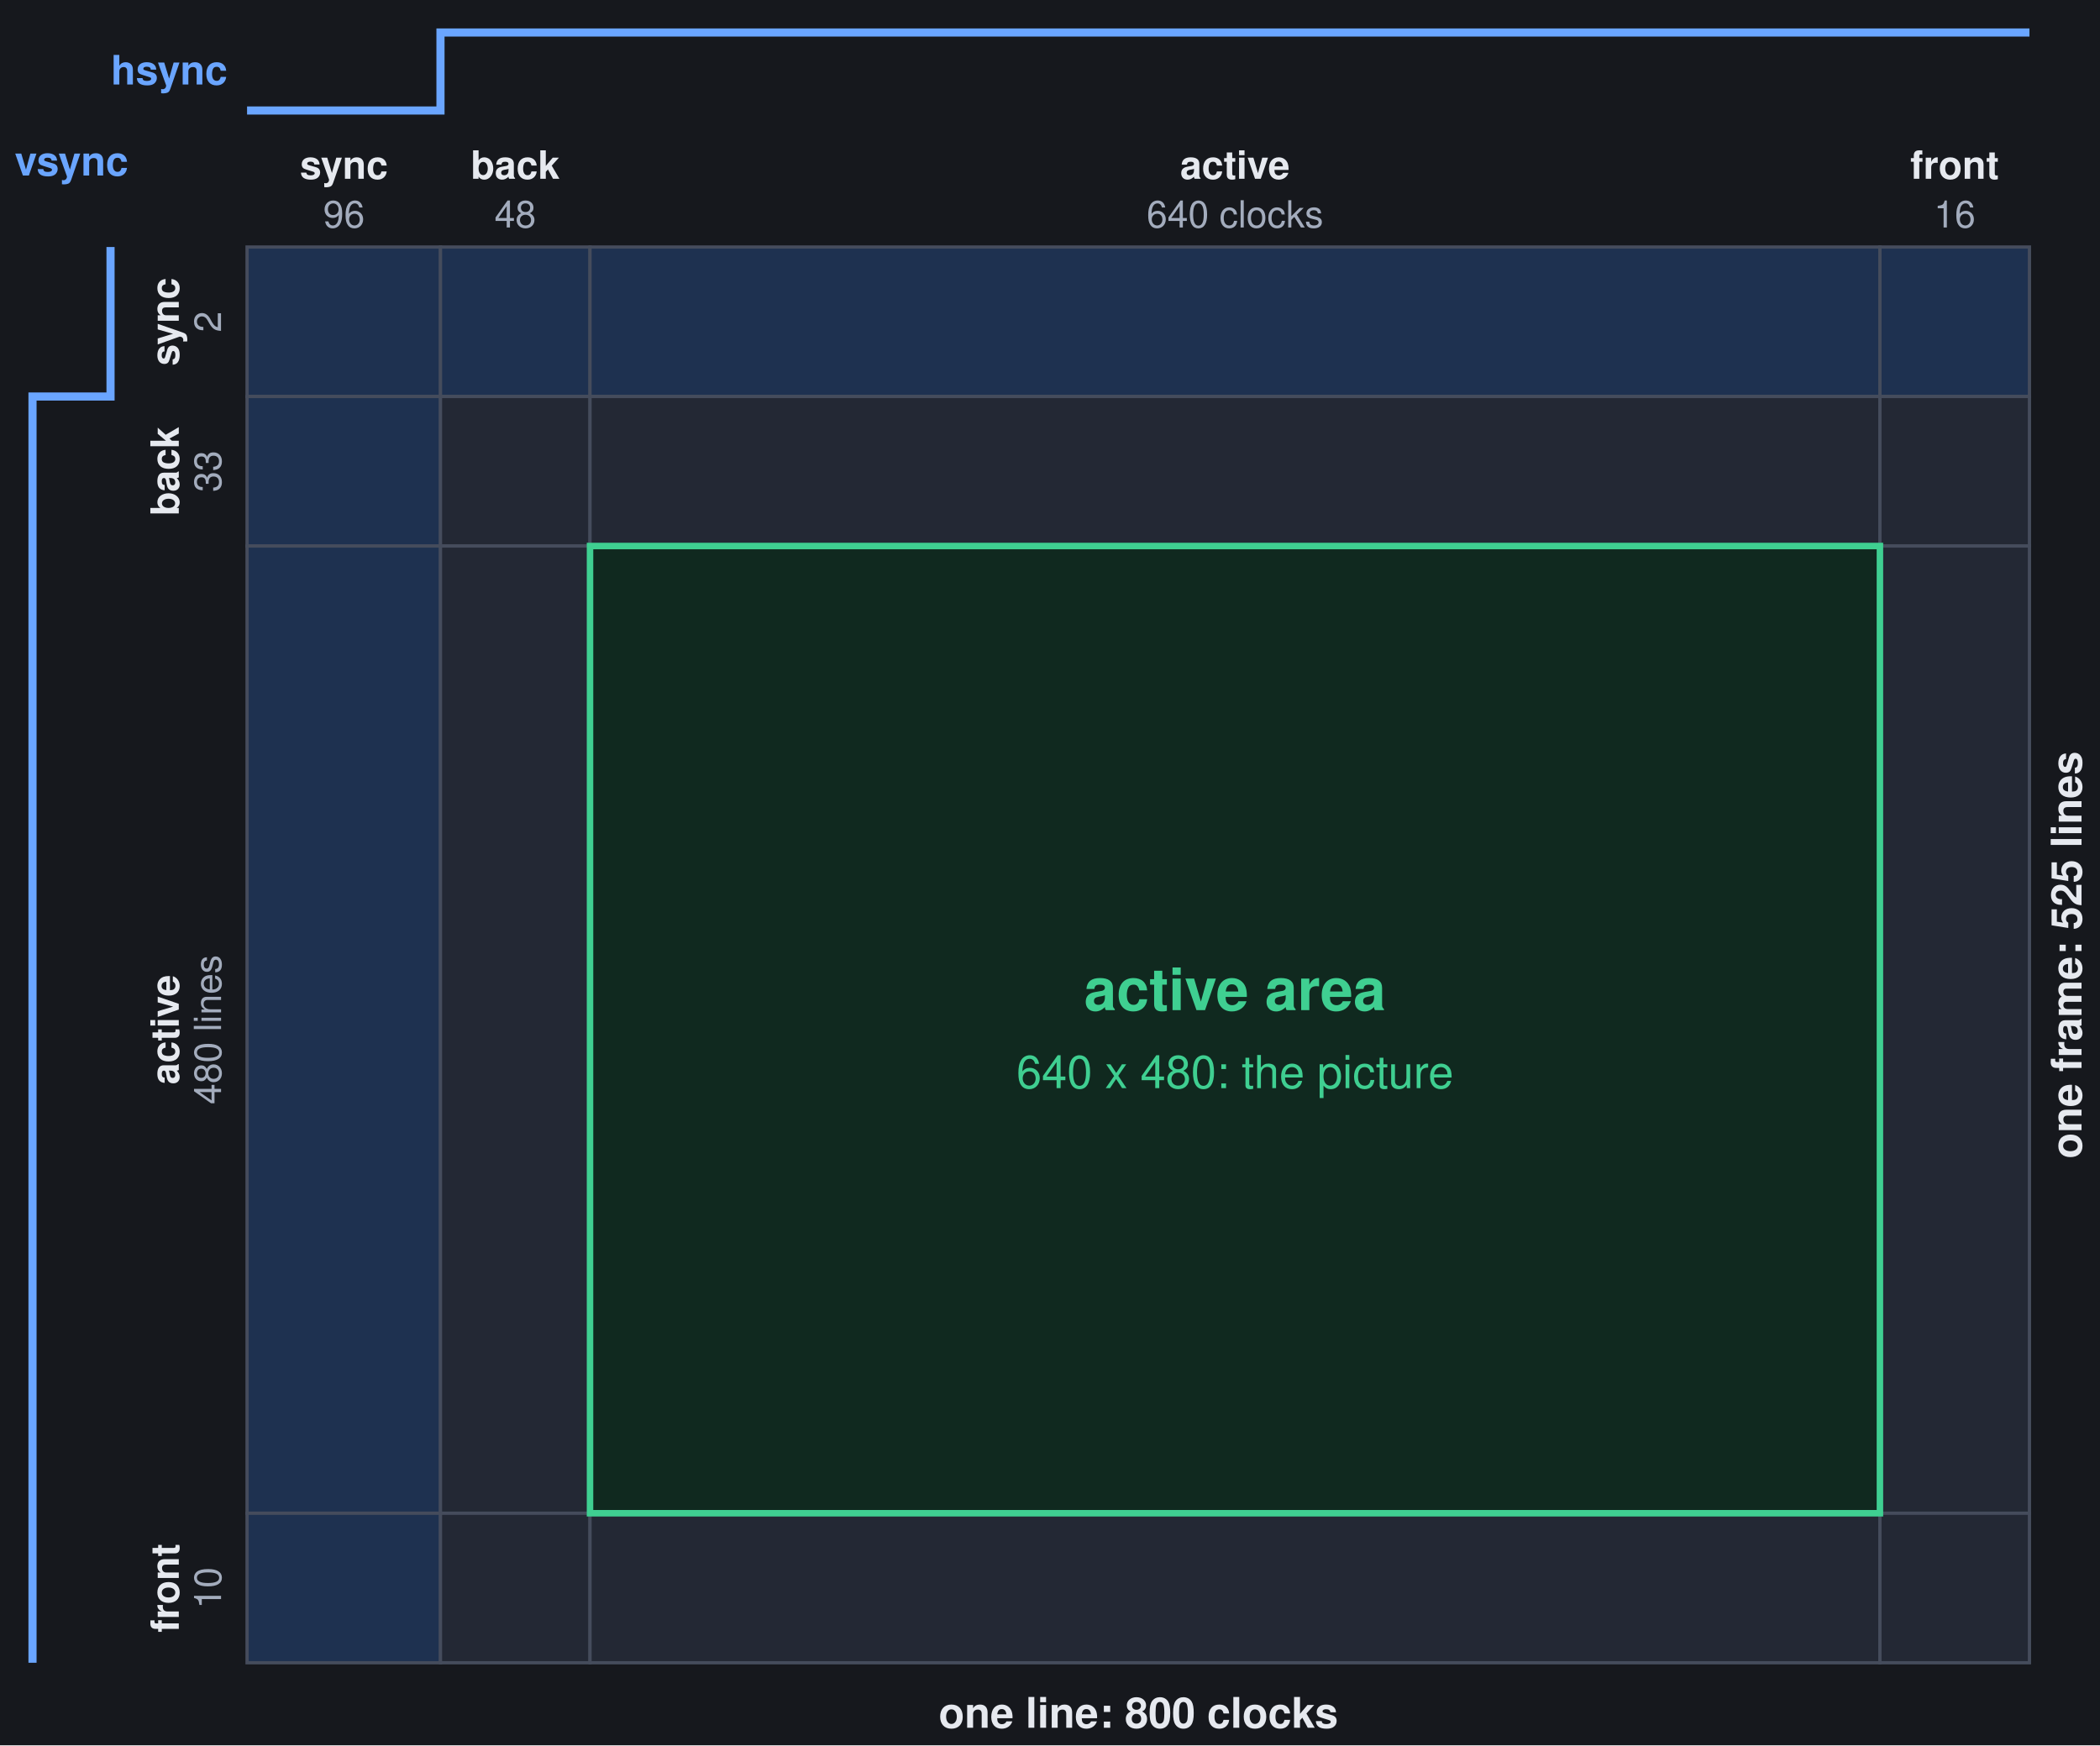
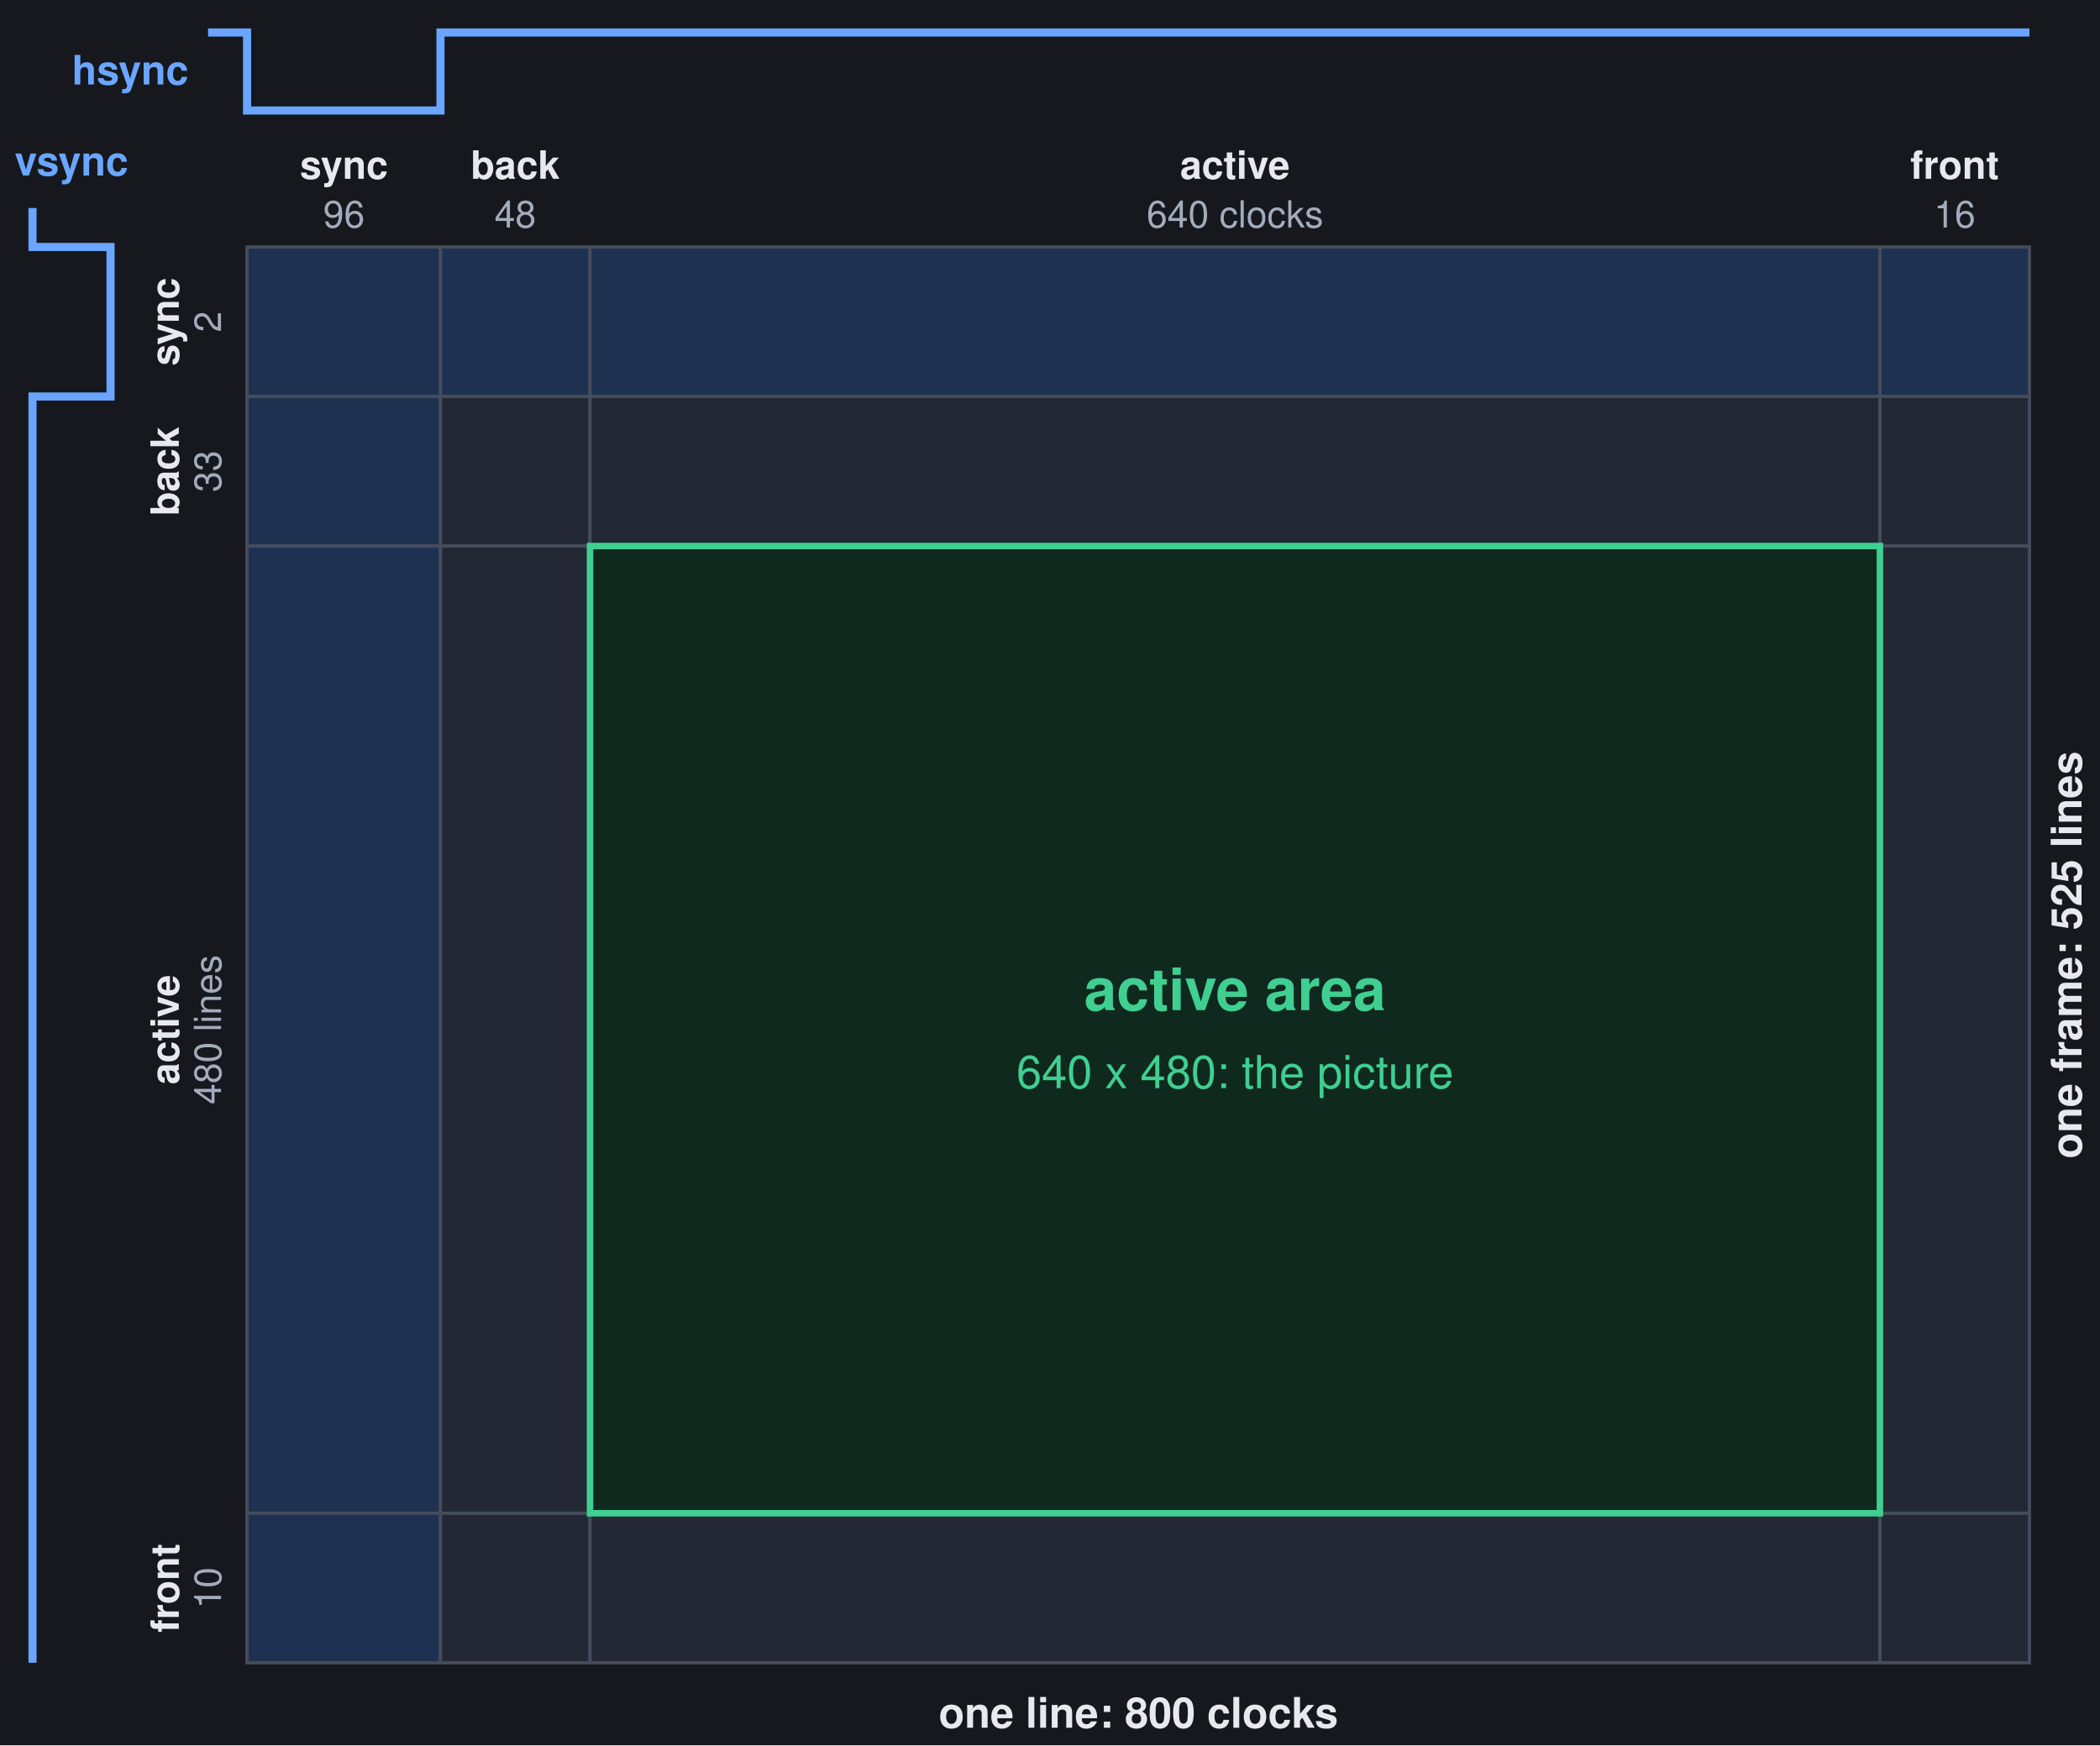
<svg xmlns="http://www.w3.org/2000/svg" width="646" height="537" viewBox="0 0 646 537" role="img" aria-labelledby="t">
  <rect x="0" y="0" width="646" height="537" fill="#16181d" />
  <rect x="76.0" y="76.0" width="59.5" height="46.0" fill="#1e3150" stroke="#454c5c" stroke-width="1" />
  <rect x="76.0" y="122.0" width="59.5" height="46.0" fill="#1e3150" stroke="#454c5c" stroke-width="1" />
  <rect x="76.0" y="168.0" width="59.5" height="297.6" fill="#1e3150" stroke="#454c5c" stroke-width="1" />
  <rect x="76.0" y="465.6" width="59.5" height="46.0" fill="#1e3150" stroke="#454c5c" stroke-width="1" />
  <rect x="135.5" y="76.0" width="46.0" height="46.0" fill="#1e3150" stroke="#454c5c" stroke-width="1" />
  <rect x="135.5" y="122.0" width="46.0" height="46.0" fill="#232834" stroke="#454c5c" stroke-width="1" />
  <rect x="135.5" y="168.0" width="46.0" height="297.6" fill="#232834" stroke="#454c5c" stroke-width="1" />
  <rect x="135.5" y="465.6" width="46.0" height="46.0" fill="#232834" stroke="#454c5c" stroke-width="1" />
  <rect x="181.5" y="76.0" width="396.8" height="46.0" fill="#1e3150" stroke="#454c5c" stroke-width="1" />
  <rect x="181.5" y="122.0" width="396.8" height="46.0" fill="#232834" stroke="#454c5c" stroke-width="1" />
  <rect x="181.5" y="168.0" width="396.8" height="297.6" fill="#10291f" stroke="#454c5c" stroke-width="1" />
  <rect x="181.5" y="465.6" width="396.8" height="46.0" fill="#232834" stroke="#454c5c" stroke-width="1" />
  <rect x="578.3" y="76.0" width="46.0" height="46.0" fill="#1e3150" stroke="#454c5c" stroke-width="1" />
  <rect x="578.3" y="122.0" width="46.0" height="46.0" fill="#232834" stroke="#454c5c" stroke-width="1" />
  <rect x="578.3" y="168.0" width="46.0" height="297.6" fill="#232834" stroke="#454c5c" stroke-width="1" />
  <rect x="578.3" y="465.6" width="46.0" height="46.0" fill="#232834" stroke="#454c5c" stroke-width="1" />
  <rect x="181.5" y="168.0" width="396.8" height="297.6" fill="#10291f" stroke="#3fcf91" stroke-width="2" />
  <text x="379.9" y="310.8" font-family="-apple-system, BlinkMacSystemFont, 'Segoe UI', Helvetica, Arial, sans-serif" font-size="18" font-weight="700" fill="#3fcf91" text-anchor="middle">active area</text>
  <text x="379.9" y="334.8" font-family="-apple-system, BlinkMacSystemFont, 'Segoe UI', Helvetica, Arial, sans-serif" font-size="14" font-weight="400" fill="#3fcf91" text-anchor="middle">640 x 480: the picture</text>
  <text x="105.8" y="55.0" font-family="-apple-system, BlinkMacSystemFont, 'Segoe UI', Helvetica, Arial, sans-serif" font-size="12" font-weight="600" fill="#e6e9ef" text-anchor="middle">sync</text>
  <text x="105.8" y="70.0" font-family="-apple-system, BlinkMacSystemFont, 'Segoe UI', Helvetica, Arial, sans-serif" font-size="11.5" font-weight="400" fill="#a3acbd" text-anchor="middle">96</text>
  <text x="158.5" y="55.0" font-family="-apple-system, BlinkMacSystemFont, 'Segoe UI', Helvetica, Arial, sans-serif" font-size="12" font-weight="600" fill="#e6e9ef" text-anchor="middle">back</text>
  <text x="158.5" y="70.0" font-family="-apple-system, BlinkMacSystemFont, 'Segoe UI', Helvetica, Arial, sans-serif" font-size="11.5" font-weight="400" fill="#a3acbd" text-anchor="middle">48</text>
  <text x="379.9" y="55.0" font-family="-apple-system, BlinkMacSystemFont, 'Segoe UI', Helvetica, Arial, sans-serif" font-size="12" font-weight="600" fill="#e6e9ef" text-anchor="middle">active</text>
  <text x="379.9" y="70.0" font-family="-apple-system, BlinkMacSystemFont, 'Segoe UI', Helvetica, Arial, sans-serif" font-size="11.5" font-weight="400" fill="#a3acbd" text-anchor="middle">640 clocks</text>
  <text x="601.3" y="55.0" font-family="-apple-system, BlinkMacSystemFont, 'Segoe UI', Helvetica, Arial, sans-serif" font-size="12" font-weight="600" fill="#e6e9ef" text-anchor="middle">front</text>
  <text x="601.3" y="70.0" font-family="-apple-system, BlinkMacSystemFont, 'Segoe UI', Helvetica, Arial, sans-serif" font-size="11.5" font-weight="400" fill="#a3acbd" text-anchor="middle">16</text>
  <text x="55.0" y="99.0" font-family="-apple-system, BlinkMacSystemFont, 'Segoe UI', Helvetica, Arial, sans-serif" font-size="12" font-weight="600" fill="#e6e9ef" text-anchor="middle" transform="rotate(-90 55 99.0)">sync</text>
  <text x="68.0" y="99.0" font-family="-apple-system, BlinkMacSystemFont, 'Segoe UI', Helvetica, Arial, sans-serif" font-size="11.5" font-weight="400" fill="#a3acbd" text-anchor="middle" transform="rotate(-90 68 99.0)">2</text>
  <text x="55.0" y="145.0" font-family="-apple-system, BlinkMacSystemFont, 'Segoe UI', Helvetica, Arial, sans-serif" font-size="12" font-weight="600" fill="#e6e9ef" text-anchor="middle" transform="rotate(-90 55 145.0)">back</text>
  <text x="68.0" y="145.0" font-family="-apple-system, BlinkMacSystemFont, 'Segoe UI', Helvetica, Arial, sans-serif" font-size="11.5" font-weight="400" fill="#a3acbd" text-anchor="middle" transform="rotate(-90 68 145.0)">33</text>
  <text x="55.0" y="316.8" font-family="-apple-system, BlinkMacSystemFont, 'Segoe UI', Helvetica, Arial, sans-serif" font-size="12" font-weight="600" fill="#e6e9ef" text-anchor="middle" transform="rotate(-90 55 316.8)">active</text>
  <text x="68.0" y="316.8" font-family="-apple-system, BlinkMacSystemFont, 'Segoe UI', Helvetica, Arial, sans-serif" font-size="11.5" font-weight="400" fill="#a3acbd" text-anchor="middle" transform="rotate(-90 68 316.8)">480 lines</text>
  <text x="55.0" y="488.6" font-family="-apple-system, BlinkMacSystemFont, 'Segoe UI', Helvetica, Arial, sans-serif" font-size="12" font-weight="600" fill="#e6e9ef" text-anchor="middle" transform="rotate(-90 55 488.6)">front</text>
  <text x="68.0" y="488.6" font-family="-apple-system, BlinkMacSystemFont, 'Segoe UI', Helvetica, Arial, sans-serif" font-size="11.5" font-weight="400" fill="#a3acbd" text-anchor="middle" transform="rotate(-90 68 488.6)">10</text>
-   <path d="M76.0 34 L135.5 34 L135.5 10 L624.3 10" fill="none" stroke="#6aa5ff" stroke-width="2.5" />
-   <text x="70.0" y="26.0" font-family="-apple-system, BlinkMacSystemFont, 'Segoe UI', Helvetica, Arial, sans-serif" font-size="12.5" font-weight="700" fill="#6aa5ff" text-anchor="end">hsync</text>
-   <path d="M34 76.0 L34 122.0 L10 122.0 L10 511.6" fill="none" stroke="#6aa5ff" stroke-width="2.5" />
+   <path d="M64.0 10 L76.0 10 L76.0 34 L135.5 34 L135.5 10 L624.3 10" fill="none" stroke="#6aa5ff" stroke-width="2.5" />
+   <text x="58.0" y="26.0" font-family="-apple-system, BlinkMacSystemFont, 'Segoe UI', Helvetica, Arial, sans-serif" font-size="12.5" font-weight="700" fill="#6aa5ff" text-anchor="end">hsync</text>
+   <path d="M10 64.0 L10 76.0 L34 76.0 L34 122.0 L10 122.0 L10 511.6" fill="none" stroke="#6aa5ff" stroke-width="2.5" />
  <text x="22.0" y="54.0" font-family="-apple-system, BlinkMacSystemFont, 'Segoe UI', Helvetica, Arial, sans-serif" font-size="12.5" font-weight="700" fill="#6aa5ff" text-anchor="middle">vsync</text>
  <text x="350.2" y="531.6" font-family="-apple-system, BlinkMacSystemFont, 'Segoe UI', Helvetica, Arial, sans-serif" font-size="13" font-weight="600" fill="#e6e9ef" text-anchor="middle">one line: 800 clocks</text>
  <text x="640.3" y="293.8" font-family="-apple-system, BlinkMacSystemFont, 'Segoe UI', Helvetica, Arial, sans-serif" font-size="13" font-weight="600" fill="#e6e9ef" text-anchor="middle" transform="rotate(-90 640.32 293.8)">one frame: 525 lines</text>
</svg>
